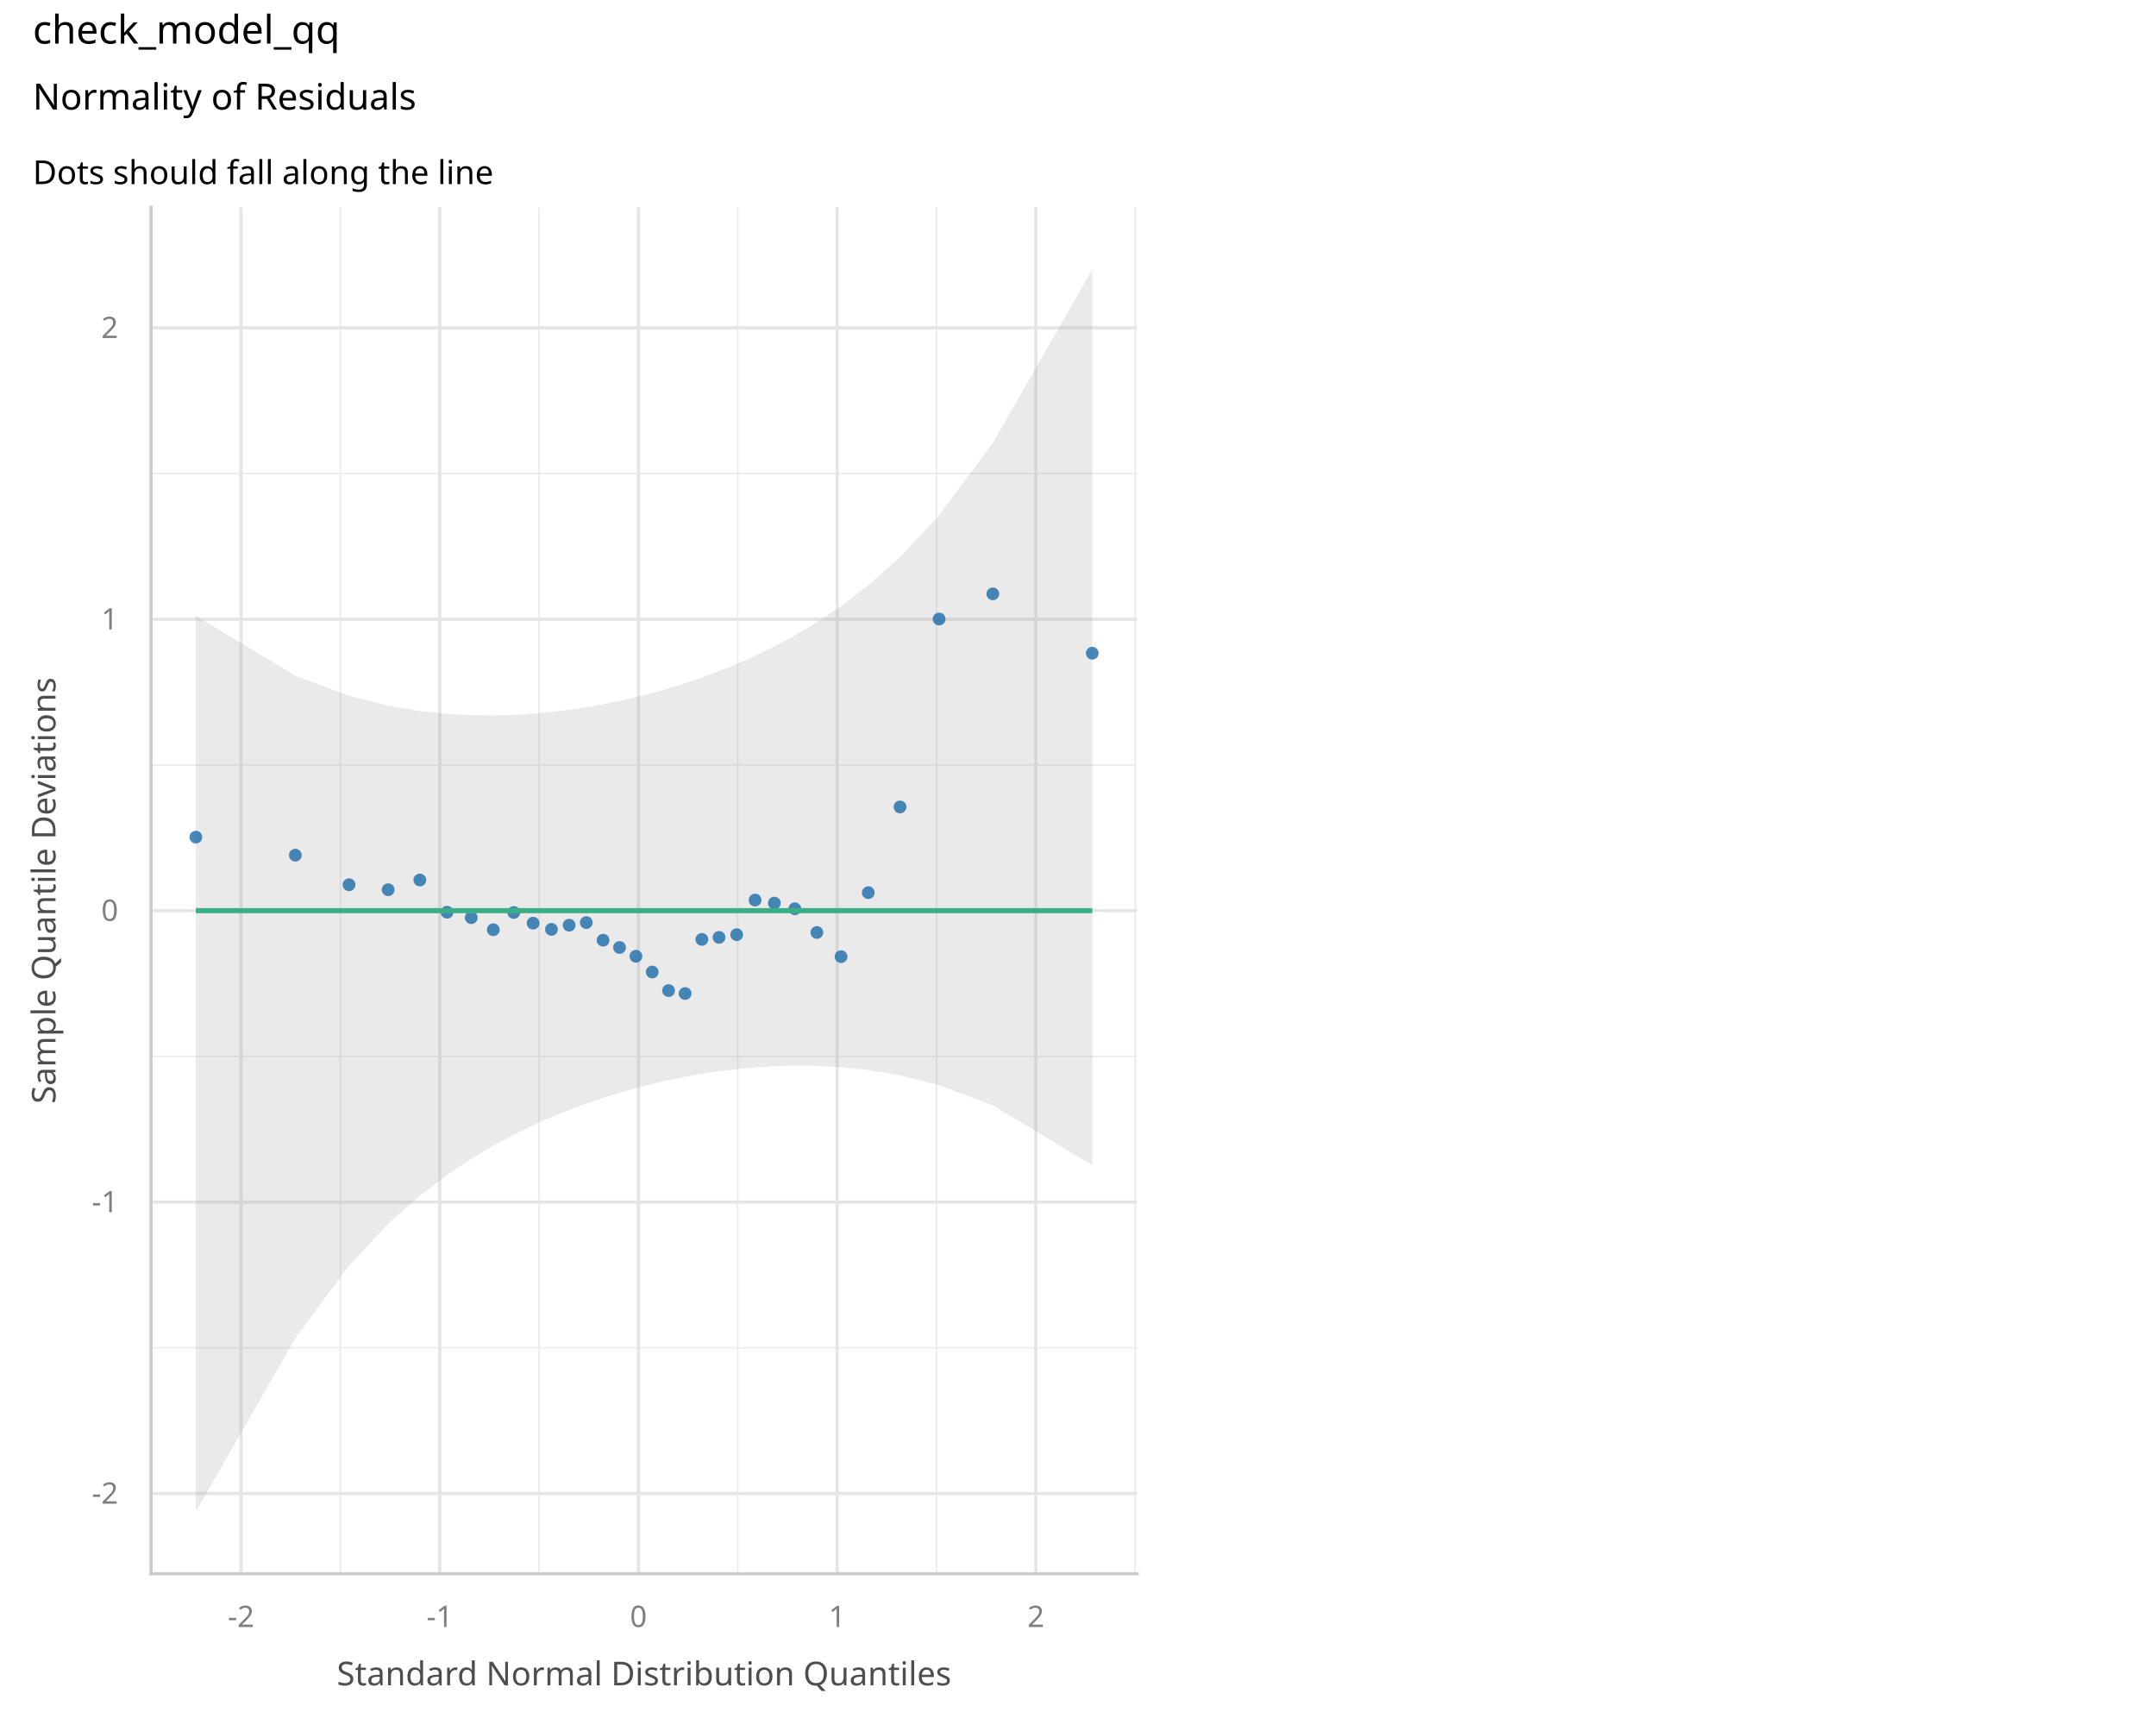
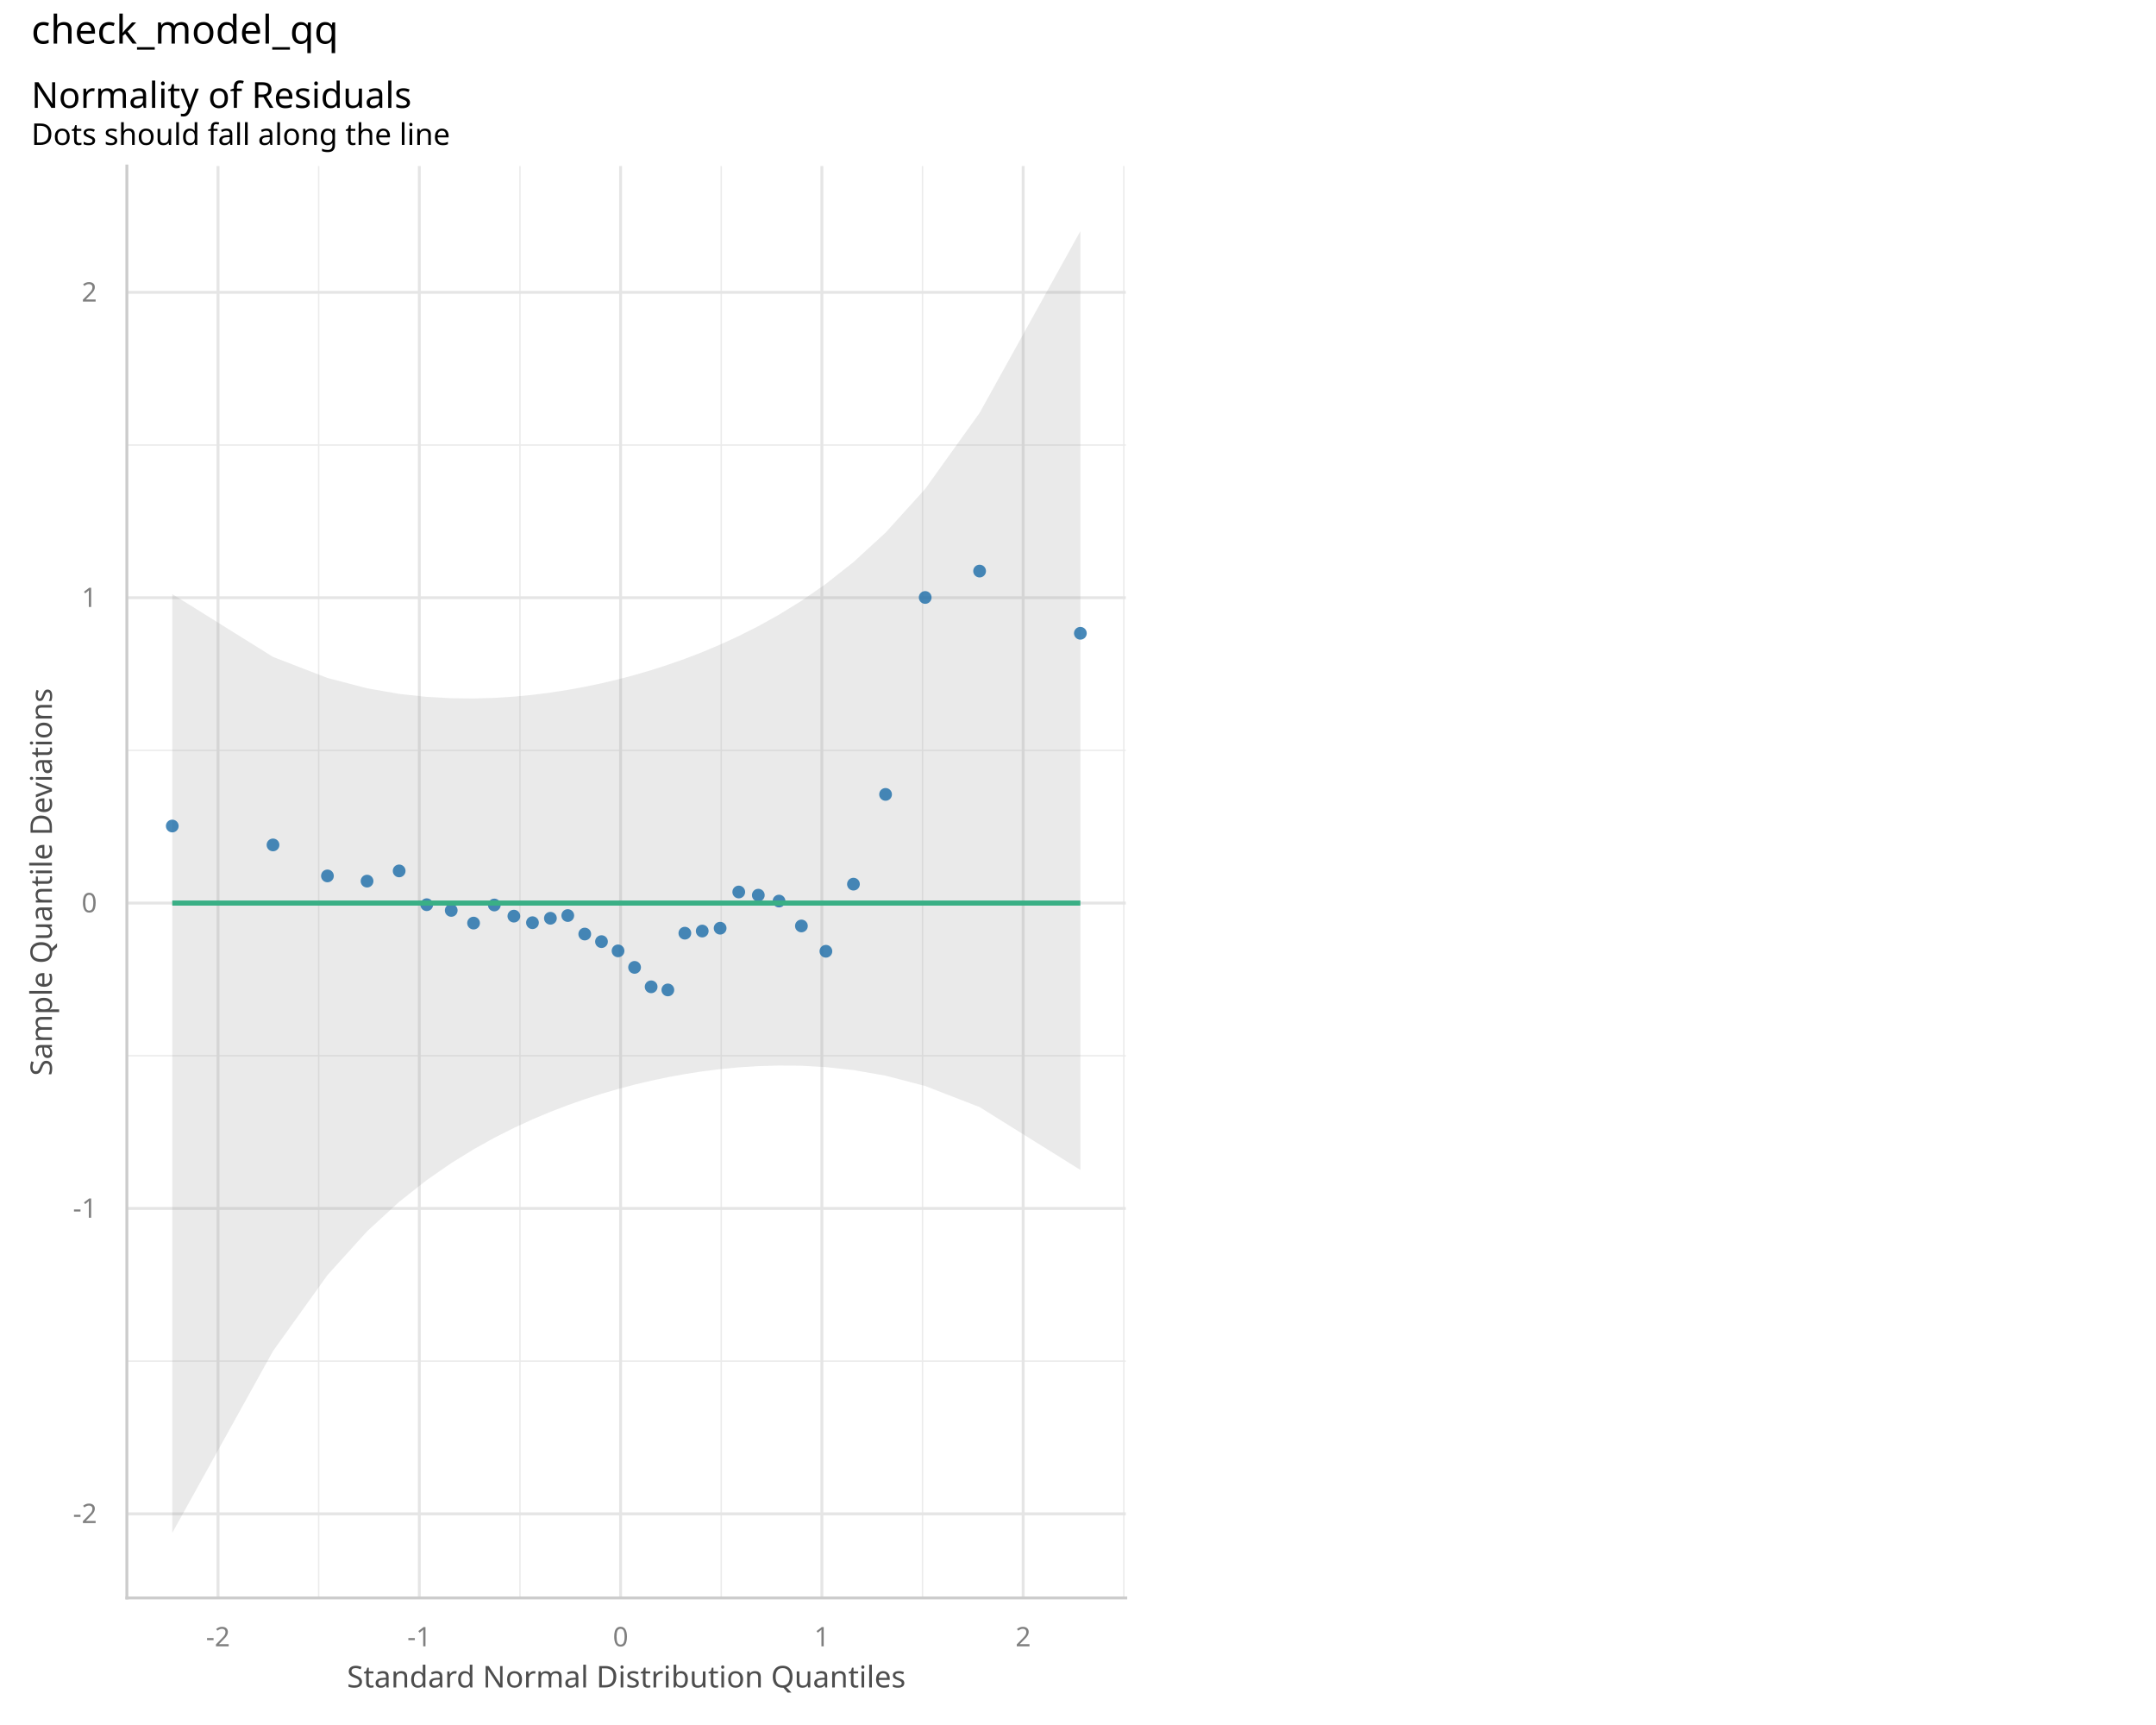
<svg xmlns="http://www.w3.org/2000/svg" class="svglite" data-engine-version="2.0" width="720.00pt" height="576.00pt" viewBox="0 0 720.00 576.00">
  <defs>
    <style type="text/css">
    .svglite line, .svglite polyline, .svglite polygon, .svglite path, .svglite rect, .svglite circle {
      fill: none;
      stroke: #000000;
      stroke-linecap: round;
      stroke-linejoin: round;
      stroke-miterlimit: 10.00;
    }
  </style>
  </defs>
  <rect width="100%" height="100%" style="stroke: none; fill: #FFFFFF;" />
  <defs>
    <clipPath id="cpMC4wMHw3MjAuMDB8MC4wMHw1NzYuMDA=">
      <rect x="0.00" y="0.00" width="720.00" height="576.00" />
    </clipPath>
  </defs>
  <g clip-path="url(#cpMC4wMHw3MjAuMDB8MC4wMHw1NzYuMDA=)">
    <rect x="0" y="0.00" width="720.00" height="576.00" style="stroke-width: 1.07; stroke: #FFFFFF; fill: #FFFFFF;" />
  </g>
  <defs>
-     <clipPath id="cpNTAuNDR8NzE0LjUyfDY5LjIzfDUyNS41MA==">
-       <rect x="50.44" y="69.23" width="664.08" height="456.27" />
+     <clipPath id="cpNDIuMzd8NzE0LjUyfDU1LjQ0fDUzMy41OA==">
+       <rect x="42.37" y="55.44" width="672.16" height="478.13" />
    </clipPath>
  </defs>
-   <g clip-path="url(#cpNTAuNDR8NzE0LjUyfDY5LjIzfDUyNS41MA==)">
+   <g clip-path="url(#cpNDIuMzd8NzE0LjUyfDU1LjQ0fDUzMy41OA==)">
</g>
  <g clip-path="url(#cpMC4wMHw3MjAuMDB8MC4wMHw1NzYuMDA=)">
</g>
  <defs>
-     <clipPath id="cpNS40OHwzODUuMjJ8MjIuNzh8NTcwLjUy">
-       <rect x="5.48" y="22.78" width="379.74" height="547.74" />
+     <clipPath id="cpNS40OHwzODAuOTN8MjIuNzh8NTcwLjUy">
+       <rect x="5.48" y="22.78" width="375.45" height="547.74" />
    </clipPath>
  </defs>
-   <g clip-path="url(#cpNS40OHwzODUuMjJ8MjIuNzh8NTcwLjUy)">
-     <rect x="5.48" y="22.78" width="379.74" height="547.74" style="stroke-width: 1.07; stroke: #FFFFFF; fill: #FFFFFF;" />
+   <g clip-path="url(#cpNS40OHwzODAuOTN8MjIuNzh8NTcwLjUy)">
+     <rect x="5.48" y="22.78" width="375.45" height="547.74" style="stroke-width: 0.97; stroke: #FFFFFF; fill: #FFFFFF;" />
  </g>
  <g clip-path="url(#cpMC4wMHw3MjAuMDB8MC4wMHw1NzYuMDA=)">
</g>
  <defs>
-     <clipPath id="cpNTAuNDR8Mzc5Ljc0fDY5LjIzfDUyNS41MA==">
-       <rect x="50.44" y="69.23" width="329.30" height="456.27" />
+     <clipPath id="cpNDIuMzd8Mzc1Ljk1fDU1LjQ0fDUzMy41OA==">
+       <rect x="42.37" y="55.44" width="333.59" height="478.13" />
    </clipPath>
  </defs>
-   <g clip-path="url(#cpNTAuNDR8Mzc5Ljc0fDY5LjIzfDUyNS41MA==)">
-     <rect x="50.44" y="69.23" width="329.30" height="456.27" style="stroke-width: 1.07; stroke: none; fill: #FFFFFF;" />
-     <polyline points="50.44,450.04 379.74,450.04 " style="stroke-width: 0.53; stroke: #EBEBEB; stroke-linecap: butt;" />
-     <polyline points="50.44,352.73 379.74,352.73 " style="stroke-width: 0.53; stroke: #EBEBEB; stroke-linecap: butt;" />
-     <polyline points="50.44,255.43 379.74,255.43 " style="stroke-width: 0.53; stroke: #EBEBEB; stroke-linecap: butt;" />
-     <polyline points="50.44,158.12 379.74,158.12 " style="stroke-width: 0.53; stroke: #EBEBEB; stroke-linecap: butt;" />
-     <polyline points="113.67,525.50 113.67,69.23 " style="stroke-width: 0.53; stroke: #EBEBEB; stroke-linecap: butt;" />
-     <polyline points="180.03,525.50 180.03,69.23 " style="stroke-width: 0.53; stroke: #EBEBEB; stroke-linecap: butt;" />
-     <polyline points="246.38,525.50 246.38,69.23 " style="stroke-width: 0.53; stroke: #EBEBEB; stroke-linecap: butt;" />
-     <polyline points="312.74,525.50 312.74,69.23 " style="stroke-width: 0.53; stroke: #EBEBEB; stroke-linecap: butt;" />
-     <polyline points="379.10,525.50 379.10,69.23 " style="stroke-width: 0.53; stroke: #EBEBEB; stroke-linecap: butt;" />
-     <polyline points="50.44,498.69 379.74,498.69 " style="stroke-width: 1.07; stroke: #E5E5E5; stroke-linecap: butt;" />
-     <polyline points="50.44,401.39 379.74,401.39 " style="stroke-width: 1.07; stroke: #E5E5E5; stroke-linecap: butt;" />
-     <polyline points="50.44,304.08 379.74,304.08 " style="stroke-width: 1.07; stroke: #E5E5E5; stroke-linecap: butt;" />
-     <polyline points="50.44,206.77 379.74,206.77 " style="stroke-width: 1.07; stroke: #E5E5E5; stroke-linecap: butt;" />
-     <polyline points="50.44,109.47 379.74,109.47 " style="stroke-width: 1.07; stroke: #E5E5E5; stroke-linecap: butt;" />
-     <polyline points="80.49,525.50 80.49,69.23 " style="stroke-width: 1.07; stroke: #E5E5E5; stroke-linecap: butt;" />
-     <polyline points="146.85,525.50 146.85,69.23 " style="stroke-width: 1.07; stroke: #E5E5E5; stroke-linecap: butt;" />
-     <polyline points="213.21,525.50 213.21,69.23 " style="stroke-width: 1.07; stroke: #E5E5E5; stroke-linecap: butt;" />
-     <polyline points="279.56,525.50 279.56,69.23 " style="stroke-width: 1.07; stroke: #E5E5E5; stroke-linecap: butt;" />
-     <polyline points="345.92,525.50 345.92,69.23 " style="stroke-width: 1.07; stroke: #E5E5E5; stroke-linecap: butt;" />
-     <polygon points="65.41,205.62 98.62,225.64 116.56,232.35 129.62,235.65 140.21,237.43 149.29,238.38 157.37,238.81 164.74,238.89 171.58,238.70 178.02,238.30 184.16,237.73 190.06,237.01 195.79,236.15 201.39,235.16 206.90,234.05 212.37,232.80 217.81,231.41 223.27,229.86 228.79,228.15 234.39,226.25 240.12,224.12 246.02,221.72 252.16,219.00 258.60,215.85 265.44,212.18 272.80,207.78 280.88,202.37 289.97,195.44 300.56,186.04 313.62,172.09 331.56,147.89 364.77,89.97 364.77,389.11 331.56,369.08 313.62,362.37 300.56,359.08 289.97,357.30 280.88,356.35 272.80,355.91 265.44,355.84 258.60,356.03 252.16,356.43 246.02,357.00 240.12,357.72 234.39,358.57 228.79,359.56 223.27,360.68 217.81,361.93 212.37,363.32 206.90,364.86 201.39,366.57 195.79,368.48 190.06,370.61 184.16,373.00 178.02,375.73 171.58,378.87 164.74,382.55 157.37,386.94 149.29,392.36 140.21,399.28 129.62,408.68 116.56,422.63 98.62,446.84 65.41,504.76 " style="stroke-width: 0.00; stroke: none; stroke-linecap: butt; fill: #999999; fill-opacity: 0.20;" />
-     <polyline points="65.41,205.62 98.62,225.64 116.56,232.35 129.62,235.65 140.21,237.43 149.29,238.38 157.37,238.81 164.74,238.89 171.58,238.70 178.02,238.30 184.16,237.73 190.06,237.01 195.79,236.15 201.39,235.16 206.90,234.05 212.37,232.80 217.81,231.41 223.27,229.86 228.79,228.15 234.39,226.25 240.12,224.12 246.02,221.72 252.16,219.00 258.60,215.85 265.44,212.18 272.80,207.78 280.88,202.37 289.97,195.44 300.56,186.04 313.62,172.09 331.56,147.89 364.77,89.97 " style="stroke-width: 0.21; stroke: none; stroke-linecap: butt;" />
-     <polyline points="364.77,389.11 331.56,369.08 313.62,362.37 300.56,359.08 289.97,357.30 280.88,356.35 272.80,355.91 265.44,355.84 258.60,356.03 252.16,356.43 246.02,357.00 240.12,357.72 234.39,358.57 228.79,359.56 223.27,360.68 217.81,361.93 212.37,363.32 206.90,364.86 201.39,366.57 195.79,368.48 190.06,370.61 184.16,373.00 178.02,375.73 171.58,378.87 164.74,382.55 157.37,386.94 149.29,392.36 140.21,399.28 129.62,408.68 116.56,422.63 98.62,446.84 65.41,504.76 " style="stroke-width: 0.21; stroke: none; stroke-linecap: butt;" />
-     <circle cx="65.41" cy="279.53" r="2.13" style="stroke-width: 0.00; stroke: none; fill: #1B6CA8; fill-opacity: 0.80;" />
-     <circle cx="98.62" cy="285.55" r="2.13" style="stroke-width: 0.00; stroke: none; fill: #1B6CA8; fill-opacity: 0.80;" />
-     <circle cx="116.56" cy="295.42" r="2.13" style="stroke-width: 0.00; stroke: none; fill: #1B6CA8; fill-opacity: 0.80;" />
-     <circle cx="129.62" cy="297.09" r="2.13" style="stroke-width: 0.00; stroke: none; fill: #1B6CA8; fill-opacity: 0.80;" />
-     <circle cx="140.21" cy="293.84" r="2.13" style="stroke-width: 0.00; stroke: none; fill: #1B6CA8; fill-opacity: 0.80;" />
-     <circle cx="149.29" cy="304.60" r="2.13" style="stroke-width: 0.00; stroke: none; fill: #1B6CA8; fill-opacity: 0.80;" />
-     <circle cx="157.37" cy="306.42" r="2.13" style="stroke-width: 0.00; stroke: none; fill: #1B6CA8; fill-opacity: 0.80;" />
-     <circle cx="164.74" cy="310.45" r="2.13" style="stroke-width: 0.00; stroke: none; fill: #1B6CA8; fill-opacity: 0.80;" />
-     <circle cx="171.58" cy="304.69" r="2.13" style="stroke-width: 0.00; stroke: none; fill: #1B6CA8; fill-opacity: 0.80;" />
-     <circle cx="178.02" cy="308.25" r="2.13" style="stroke-width: 0.00; stroke: none; fill: #1B6CA8; fill-opacity: 0.80;" />
-     <circle cx="184.16" cy="310.33" r="2.13" style="stroke-width: 0.00; stroke: none; fill: #1B6CA8; fill-opacity: 0.80;" />
-     <circle cx="190.06" cy="308.93" r="2.13" style="stroke-width: 0.00; stroke: none; fill: #1B6CA8; fill-opacity: 0.80;" />
-     <circle cx="195.79" cy="308.06" r="2.13" style="stroke-width: 0.00; stroke: none; fill: #1B6CA8; fill-opacity: 0.80;" />
-     <circle cx="201.39" cy="313.95" r="2.13" style="stroke-width: 0.00; stroke: none; fill: #1B6CA8; fill-opacity: 0.80;" />
-     <circle cx="206.90" cy="316.37" r="2.13" style="stroke-width: 0.00; stroke: none; fill: #1B6CA8; fill-opacity: 0.80;" />
-     <circle cx="212.37" cy="319.31" r="2.13" style="stroke-width: 0.00; stroke: none; fill: #1B6CA8; fill-opacity: 0.80;" />
-     <circle cx="217.81" cy="324.57" r="2.13" style="stroke-width: 0.00; stroke: none; fill: #1B6CA8; fill-opacity: 0.80;" />
-     <circle cx="223.27" cy="330.77" r="2.13" style="stroke-width: 0.00; stroke: none; fill: #1B6CA8; fill-opacity: 0.80;" />
-     <circle cx="228.79" cy="331.75" r="2.13" style="stroke-width: 0.00; stroke: none; fill: #1B6CA8; fill-opacity: 0.80;" />
-     <circle cx="234.39" cy="313.68" r="2.13" style="stroke-width: 0.00; stroke: none; fill: #1B6CA8; fill-opacity: 0.80;" />
-     <circle cx="240.12" cy="313.00" r="2.13" style="stroke-width: 0.00; stroke: none; fill: #1B6CA8; fill-opacity: 0.80;" />
-     <circle cx="246.02" cy="312.09" r="2.13" style="stroke-width: 0.00; stroke: none; fill: #1B6CA8; fill-opacity: 0.80;" />
-     <circle cx="252.16" cy="300.55" r="2.13" style="stroke-width: 0.00; stroke: none; fill: #1B6CA8; fill-opacity: 0.80;" />
-     <circle cx="258.60" cy="301.56" r="2.13" style="stroke-width: 0.00; stroke: none; fill: #1B6CA8; fill-opacity: 0.80;" />
-     <circle cx="265.44" cy="303.45" r="2.13" style="stroke-width: 0.00; stroke: none; fill: #1B6CA8; fill-opacity: 0.80;" />
-     <circle cx="272.80" cy="311.37" r="2.13" style="stroke-width: 0.00; stroke: none; fill: #1B6CA8; fill-opacity: 0.80;" />
-     <circle cx="280.88" cy="319.44" r="2.13" style="stroke-width: 0.00; stroke: none; fill: #1B6CA8; fill-opacity: 0.80;" />
-     <circle cx="289.97" cy="298.06" r="2.13" style="stroke-width: 0.00; stroke: none; fill: #1B6CA8; fill-opacity: 0.80;" />
-     <circle cx="300.56" cy="269.45" r="2.13" style="stroke-width: 0.00; stroke: none; fill: #1B6CA8; fill-opacity: 0.80;" />
-     <circle cx="313.62" cy="206.70" r="2.13" style="stroke-width: 0.00; stroke: none; fill: #1B6CA8; fill-opacity: 0.80;" />
-     <circle cx="331.56" cy="198.30" r="2.13" style="stroke-width: 0.00; stroke: none; fill: #1B6CA8; fill-opacity: 0.80;" />
-     <circle cx="364.77" cy="218.11" r="2.13" style="stroke-width: 0.00; stroke: none; fill: #1B6CA8; fill-opacity: 0.80;" />
-     <polyline points="65.41,304.08 364.77,304.08 " style="stroke-width: 1.71; stroke: #3AAF85; stroke-linecap: butt;" />
+   <g clip-path="url(#cpNDIuMzd8Mzc1Ljk1fDU1LjQ0fDUzMy41OA==)">
+     <rect x="42.37" y="55.44" width="333.59" height="478.13" style="stroke-width: 0.97; stroke: none; fill: #FFFFFF;" />
+     <polyline points="42.37,454.50 375.95,454.50 " style="stroke-width: 0.48; stroke: #EBEBEB; stroke-linecap: butt;" />
+     <polyline points="42.37,352.53 375.95,352.53 " style="stroke-width: 0.48; stroke: #EBEBEB; stroke-linecap: butt;" />
+     <polyline points="42.37,250.56 375.95,250.56 " style="stroke-width: 0.48; stroke: #EBEBEB; stroke-linecap: butt;" />
+     <polyline points="42.37,148.59 375.95,148.59 " style="stroke-width: 0.48; stroke: #EBEBEB; stroke-linecap: butt;" />
+     <polyline points="106.42,533.58 106.42,55.44 " style="stroke-width: 0.48; stroke: #EBEBEB; stroke-linecap: butt;" />
+     <polyline points="173.64,533.58 173.64,55.44 " style="stroke-width: 0.48; stroke: #EBEBEB; stroke-linecap: butt;" />
+     <polyline points="240.86,533.58 240.86,55.44 " style="stroke-width: 0.48; stroke: #EBEBEB; stroke-linecap: butt;" />
+     <polyline points="308.08,533.58 308.08,55.44 " style="stroke-width: 0.48; stroke: #EBEBEB; stroke-linecap: butt;" />
+     <polyline points="375.30,533.58 375.30,55.44 " style="stroke-width: 0.48; stroke: #EBEBEB; stroke-linecap: butt;" />
+     <polyline points="42.37,505.49 375.95,505.49 " style="stroke-width: 0.97; stroke: #E5E5E5; stroke-linecap: butt;" />
+     <polyline points="42.37,403.52 375.95,403.52 " style="stroke-width: 0.97; stroke: #E5E5E5; stroke-linecap: butt;" />
+     <polyline points="42.37,301.55 375.95,301.55 " style="stroke-width: 0.97; stroke: #E5E5E5; stroke-linecap: butt;" />
+     <polyline points="42.37,199.58 375.95,199.58 " style="stroke-width: 0.97; stroke: #E5E5E5; stroke-linecap: butt;" />
+     <polyline points="42.37,97.61 375.95,97.61 " style="stroke-width: 0.97; stroke: #E5E5E5; stroke-linecap: butt;" />
+     <polyline points="72.81,533.58 72.81,55.44 " style="stroke-width: 0.97; stroke: #E5E5E5; stroke-linecap: butt;" />
+     <polyline points="140.03,533.58 140.03,55.44 " style="stroke-width: 0.97; stroke: #E5E5E5; stroke-linecap: butt;" />
+     <polyline points="207.25,533.58 207.25,55.44 " style="stroke-width: 0.97; stroke: #E5E5E5; stroke-linecap: butt;" />
+     <polyline points="274.47,533.58 274.47,55.44 " style="stroke-width: 0.97; stroke: #E5E5E5; stroke-linecap: butt;" />
+     <polyline points="341.69,533.58 341.69,55.44 " style="stroke-width: 0.97; stroke: #E5E5E5; stroke-linecap: butt;" />
+     <polygon points="57.53,198.37 91.17,219.35 109.35,226.38 122.58,229.83 133.30,231.70 142.51,232.70 150.69,233.15 158.15,233.23 165.08,233.03 171.61,232.62 177.82,232.02 183.81,231.26 189.61,230.36 195.28,229.33 200.87,228.16 206.40,226.85 211.92,225.39 217.45,223.78 223.03,221.98 228.71,219.99 234.51,217.76 240.49,215.24 246.71,212.38 253.24,209.09 260.16,205.24 267.63,200.63 275.81,194.96 285.01,187.70 295.74,177.85 308.97,163.24 327.14,137.87 360.79,77.18 360.79,390.65 327.14,369.67 308.97,362.63 295.74,359.18 285.01,357.32 275.81,356.32 267.63,355.86 260.16,355.79 253.24,355.99 246.71,356.40 240.49,357.00 234.51,357.75 228.71,358.65 223.03,359.69 217.45,360.86 211.92,362.17 206.40,363.63 200.87,365.24 195.28,367.04 189.61,369.03 183.81,371.26 177.82,373.77 171.61,376.63 165.08,379.92 158.15,383.78 150.69,388.38 142.51,394.05 133.30,401.31 122.58,411.16 109.35,425.78 91.17,451.15 57.53,511.84 " style="stroke-width: 0.00; stroke: none; stroke-linecap: butt; fill: #999999; fill-opacity: 0.20;" />
+     <polyline points="57.53,198.37 91.17,219.35 109.35,226.38 122.58,229.83 133.30,231.70 142.51,232.70 150.69,233.15 158.15,233.23 165.08,233.03 171.61,232.62 177.82,232.02 183.81,231.26 189.61,230.36 195.28,229.33 200.87,228.16 206.40,226.85 211.92,225.39 217.45,223.78 223.03,221.98 228.71,219.99 234.51,217.76 240.49,215.24 246.71,212.38 253.24,209.09 260.16,205.24 267.63,200.63 275.81,194.96 285.01,187.70 295.74,177.85 308.97,163.24 327.14,137.87 360.79,77.18 " style="stroke-width: 0.21; stroke: none; stroke-linecap: butt;" />
+     <polyline points="360.79,390.65 327.14,369.67 308.97,362.63 295.74,359.18 285.01,357.32 275.81,356.32 267.63,355.86 260.16,355.79 253.24,355.99 246.71,356.40 240.49,357.00 234.51,357.75 228.71,358.65 223.03,359.69 217.45,360.86 211.92,362.17 206.40,363.63 200.87,365.24 195.28,367.04 189.61,369.03 183.81,371.26 177.82,373.77 171.61,376.63 165.08,379.92 158.15,383.78 150.69,388.38 142.51,394.05 133.30,401.31 122.58,411.16 109.35,425.78 91.17,451.15 57.53,511.84 " style="stroke-width: 0.21; stroke: none; stroke-linecap: butt;" />
+     <circle cx="57.53" cy="275.82" r="2.13" style="stroke-width: 0.00; stroke: none; fill: #1B6CA8; fill-opacity: 0.80;" />
+     <circle cx="91.17" cy="282.13" r="2.13" style="stroke-width: 0.00; stroke: none; fill: #1B6CA8; fill-opacity: 0.80;" />
+     <circle cx="109.35" cy="292.48" r="2.13" style="stroke-width: 0.00; stroke: none; fill: #1B6CA8; fill-opacity: 0.80;" />
+     <circle cx="122.58" cy="294.22" r="2.13" style="stroke-width: 0.00; stroke: none; fill: #1B6CA8; fill-opacity: 0.80;" />
+     <circle cx="133.30" cy="290.81" r="2.13" style="stroke-width: 0.00; stroke: none; fill: #1B6CA8; fill-opacity: 0.80;" />
+     <circle cx="142.51" cy="302.09" r="2.13" style="stroke-width: 0.00; stroke: none; fill: #1B6CA8; fill-opacity: 0.80;" />
+     <circle cx="150.69" cy="304.00" r="2.13" style="stroke-width: 0.00; stroke: none; fill: #1B6CA8; fill-opacity: 0.80;" />
+     <circle cx="158.15" cy="308.23" r="2.13" style="stroke-width: 0.00; stroke: none; fill: #1B6CA8; fill-opacity: 0.80;" />
+     <circle cx="165.08" cy="302.19" r="2.13" style="stroke-width: 0.00; stroke: none; fill: #1B6CA8; fill-opacity: 0.80;" />
+     <circle cx="171.61" cy="305.91" r="2.13" style="stroke-width: 0.00; stroke: none; fill: #1B6CA8; fill-opacity: 0.80;" />
+     <circle cx="177.82" cy="308.10" r="2.13" style="stroke-width: 0.00; stroke: none; fill: #1B6CA8; fill-opacity: 0.80;" />
+     <circle cx="183.81" cy="306.62" r="2.13" style="stroke-width: 0.00; stroke: none; fill: #1B6CA8; fill-opacity: 0.80;" />
+     <circle cx="189.61" cy="305.71" r="2.13" style="stroke-width: 0.00; stroke: none; fill: #1B6CA8; fill-opacity: 0.80;" />
+     <circle cx="195.28" cy="311.89" r="2.13" style="stroke-width: 0.00; stroke: none; fill: #1B6CA8; fill-opacity: 0.80;" />
+     <circle cx="200.87" cy="314.42" r="2.13" style="stroke-width: 0.00; stroke: none; fill: #1B6CA8; fill-opacity: 0.80;" />
+     <circle cx="206.40" cy="317.51" r="2.13" style="stroke-width: 0.00; stroke: none; fill: #1B6CA8; fill-opacity: 0.80;" />
+     <circle cx="211.92" cy="323.02" r="2.13" style="stroke-width: 0.00; stroke: none; fill: #1B6CA8; fill-opacity: 0.80;" />
+     <circle cx="217.45" cy="329.51" r="2.13" style="stroke-width: 0.00; stroke: none; fill: #1B6CA8; fill-opacity: 0.80;" />
+     <circle cx="223.03" cy="330.55" r="2.13" style="stroke-width: 0.00; stroke: none; fill: #1B6CA8; fill-opacity: 0.80;" />
+     <circle cx="228.71" cy="311.60" r="2.13" style="stroke-width: 0.00; stroke: none; fill: #1B6CA8; fill-opacity: 0.80;" />
+     <circle cx="234.51" cy="310.89" r="2.13" style="stroke-width: 0.00; stroke: none; fill: #1B6CA8; fill-opacity: 0.80;" />
+     <circle cx="240.49" cy="309.94" r="2.13" style="stroke-width: 0.00; stroke: none; fill: #1B6CA8; fill-opacity: 0.80;" />
+     <circle cx="246.71" cy="297.85" r="2.13" style="stroke-width: 0.00; stroke: none; fill: #1B6CA8; fill-opacity: 0.80;" />
+     <circle cx="253.24" cy="298.91" r="2.13" style="stroke-width: 0.00; stroke: none; fill: #1B6CA8; fill-opacity: 0.80;" />
+     <circle cx="260.16" cy="300.88" r="2.13" style="stroke-width: 0.00; stroke: none; fill: #1B6CA8; fill-opacity: 0.80;" />
+     <circle cx="267.63" cy="309.19" r="2.13" style="stroke-width: 0.00; stroke: none; fill: #1B6CA8; fill-opacity: 0.80;" />
+     <circle cx="275.81" cy="317.64" r="2.13" style="stroke-width: 0.00; stroke: none; fill: #1B6CA8; fill-opacity: 0.80;" />
+     <circle cx="285.01" cy="295.23" r="2.13" style="stroke-width: 0.00; stroke: none; fill: #1B6CA8; fill-opacity: 0.80;" />
+     <circle cx="295.74" cy="265.26" r="2.13" style="stroke-width: 0.00; stroke: none; fill: #1B6CA8; fill-opacity: 0.80;" />
+     <circle cx="308.97" cy="199.50" r="2.13" style="stroke-width: 0.00; stroke: none; fill: #1B6CA8; fill-opacity: 0.80;" />
+     <circle cx="327.14" cy="190.69" r="2.13" style="stroke-width: 0.00; stroke: none; fill: #1B6CA8; fill-opacity: 0.80;" />
+     <circle cx="360.79" cy="211.46" r="2.13" style="stroke-width: 0.00; stroke: none; fill: #1B6CA8; fill-opacity: 0.80;" />
+     <polyline points="57.53,301.55 360.79,301.55 " style="stroke-width: 1.71; stroke: #3AAF85; stroke-linecap: butt;" />
  </g>
  <g clip-path="url(#cpMC4wMHw3MjAuMDB8MC4wMHw1NzYuMDA=)">
-     <polyline points="50.44,525.50 50.44,69.23 " style="stroke-width: 1.07; stroke: #CCCCCC; stroke-linecap: square;" />
-     <text x="39.48" y="502.10" text-anchor="end" style="font-size: 9.90px; fill: #7F7F7F; font-family: sans;" textLength="8.80px" lengthAdjust="spacingAndGlyphs">-2</text>
-     <text x="39.48" y="404.79" text-anchor="end" style="font-size: 9.90px; fill: #7F7F7F; font-family: sans;" textLength="8.80px" lengthAdjust="spacingAndGlyphs">-1</text>
-     <text x="39.48" y="307.49" text-anchor="end" style="font-size: 9.90px; fill: #7F7F7F; font-family: sans;" textLength="5.51px" lengthAdjust="spacingAndGlyphs">0</text>
-     <text x="39.48" y="210.18" text-anchor="end" style="font-size: 9.90px; fill: #7F7F7F; font-family: sans;" textLength="5.51px" lengthAdjust="spacingAndGlyphs">1</text>
-     <text x="39.48" y="112.88" text-anchor="end" style="font-size: 9.90px; fill: #7F7F7F; font-family: sans;" textLength="5.51px" lengthAdjust="spacingAndGlyphs">2</text>
-     <polyline points="50.44,525.50 379.74,525.50 " style="stroke-width: 1.07; stroke: #CCCCCC; stroke-linecap: square;" />
-     <text x="80.49" y="543.27" text-anchor="middle" style="font-size: 9.90px; fill: #7F7F7F; font-family: sans;" textLength="8.80px" lengthAdjust="spacingAndGlyphs">-2</text>
-     <text x="146.85" y="543.27" text-anchor="middle" style="font-size: 9.90px; fill: #7F7F7F; font-family: sans;" textLength="8.80px" lengthAdjust="spacingAndGlyphs">-1</text>
-     <text x="213.21" y="543.27" text-anchor="middle" style="font-size: 9.90px; fill: #7F7F7F; font-family: sans;" textLength="5.51px" lengthAdjust="spacingAndGlyphs">0</text>
-     <text x="279.56" y="543.27" text-anchor="middle" style="font-size: 9.90px; fill: #7F7F7F; font-family: sans;" textLength="5.51px" lengthAdjust="spacingAndGlyphs">1</text>
-     <text x="345.92" y="543.27" text-anchor="middle" style="font-size: 9.90px; fill: #7F7F7F; font-family: sans;" textLength="5.51px" lengthAdjust="spacingAndGlyphs">2</text>
-     <text x="215.09" y="562.76" text-anchor="middle" style="font-size: 11.00px; fill: #4D4D4D; font-family: sans;" textLength="190.77px" lengthAdjust="spacingAndGlyphs">Standard Normal Distribution Quantiles</text>
-     <text transform="translate(18.53,297.36) rotate(-90)" text-anchor="middle" style="font-size: 11.00px; fill: #4D4D4D; font-family: sans;" textLength="135.76px" lengthAdjust="spacingAndGlyphs">Sample Quantile Deviations</text>
-     <text x="10.96" y="61.47" style="font-size: 11.00px; font-family: sans;" textLength="143.71px" lengthAdjust="spacingAndGlyphs">Dots should fall along the line</text>
-     <text x="10.96" y="36.59" style="font-size: 12.10px; font-family: sans;" textLength="121.06px" lengthAdjust="spacingAndGlyphs">Normality of Residuals</text>
-     <text x="10.96" y="14.56" style="font-size: 13.20px; font-family: sans;" textLength="99.82px" lengthAdjust="spacingAndGlyphs">check_model_qq</text>
+     <polyline points="42.37,533.58 42.37,55.44 " style="stroke-width: 0.97; stroke: #CCCCCC; stroke-linecap: square;" />
+     <text x="32.40" y="508.58" text-anchor="end" style="font-size: 9.00px; fill: #7F7F7F; font-family: sans;" textLength="8.00px" lengthAdjust="spacingAndGlyphs">-2</text>
+     <text x="32.40" y="406.61" text-anchor="end" style="font-size: 9.00px; fill: #7F7F7F; font-family: sans;" textLength="8.00px" lengthAdjust="spacingAndGlyphs">-1</text>
+     <text x="32.40" y="304.64" text-anchor="end" style="font-size: 9.00px; fill: #7F7F7F; font-family: sans;" textLength="5.01px" lengthAdjust="spacingAndGlyphs">0</text>
+     <text x="32.40" y="202.68" text-anchor="end" style="font-size: 9.00px; fill: #7F7F7F; font-family: sans;" textLength="5.01px" lengthAdjust="spacingAndGlyphs">1</text>
+     <text x="32.40" y="100.71" text-anchor="end" style="font-size: 9.00px; fill: #7F7F7F; font-family: sans;" textLength="5.01px" lengthAdjust="spacingAndGlyphs">2</text>
+     <polyline points="42.37,533.58 375.95,533.58 " style="stroke-width: 0.97; stroke: #CCCCCC; stroke-linecap: square;" />
+     <text x="72.81" y="549.73" text-anchor="middle" style="font-size: 9.00px; fill: #7F7F7F; font-family: sans;" textLength="8.00px" lengthAdjust="spacingAndGlyphs">-2</text>
+     <text x="140.03" y="549.73" text-anchor="middle" style="font-size: 9.00px; fill: #7F7F7F; font-family: sans;" textLength="8.00px" lengthAdjust="spacingAndGlyphs">-1</text>
+     <text x="207.25" y="549.73" text-anchor="middle" style="font-size: 9.00px; fill: #7F7F7F; font-family: sans;" textLength="5.01px" lengthAdjust="spacingAndGlyphs">0</text>
+     <text x="274.47" y="549.73" text-anchor="middle" style="font-size: 9.00px; fill: #7F7F7F; font-family: sans;" textLength="5.01px" lengthAdjust="spacingAndGlyphs">1</text>
+     <text x="341.69" y="549.73" text-anchor="middle" style="font-size: 9.00px; fill: #7F7F7F; font-family: sans;" textLength="5.01px" lengthAdjust="spacingAndGlyphs">2</text>
+     <text x="209.16" y="563.46" text-anchor="middle" style="font-size: 10.00px; fill: #4D4D4D; font-family: sans;" textLength="173.43px" lengthAdjust="spacingAndGlyphs">Standard Normal Distribution Quantiles</text>
+     <text transform="translate(17.34,294.51) rotate(-90)" text-anchor="middle" style="font-size: 10.00px; fill: #4D4D4D; font-family: sans;" textLength="123.41px" lengthAdjust="spacingAndGlyphs">Sample Quantile Deviations</text>
+     <text x="10.46" y="48.39" style="font-size: 10.00px; font-family: sans;" textLength="130.64px" lengthAdjust="spacingAndGlyphs">Dots should fall along the line</text>
+     <text x="10.46" y="36.02" style="font-size: 12.00px; font-family: sans;" textLength="120.06px" lengthAdjust="spacingAndGlyphs">Normality of Residuals</text>
+     <text x="10.46" y="14.56" style="font-size: 13.20px; font-family: sans;" textLength="99.82px" lengthAdjust="spacingAndGlyphs">check_model_qq</text>
  </g>
</svg>
